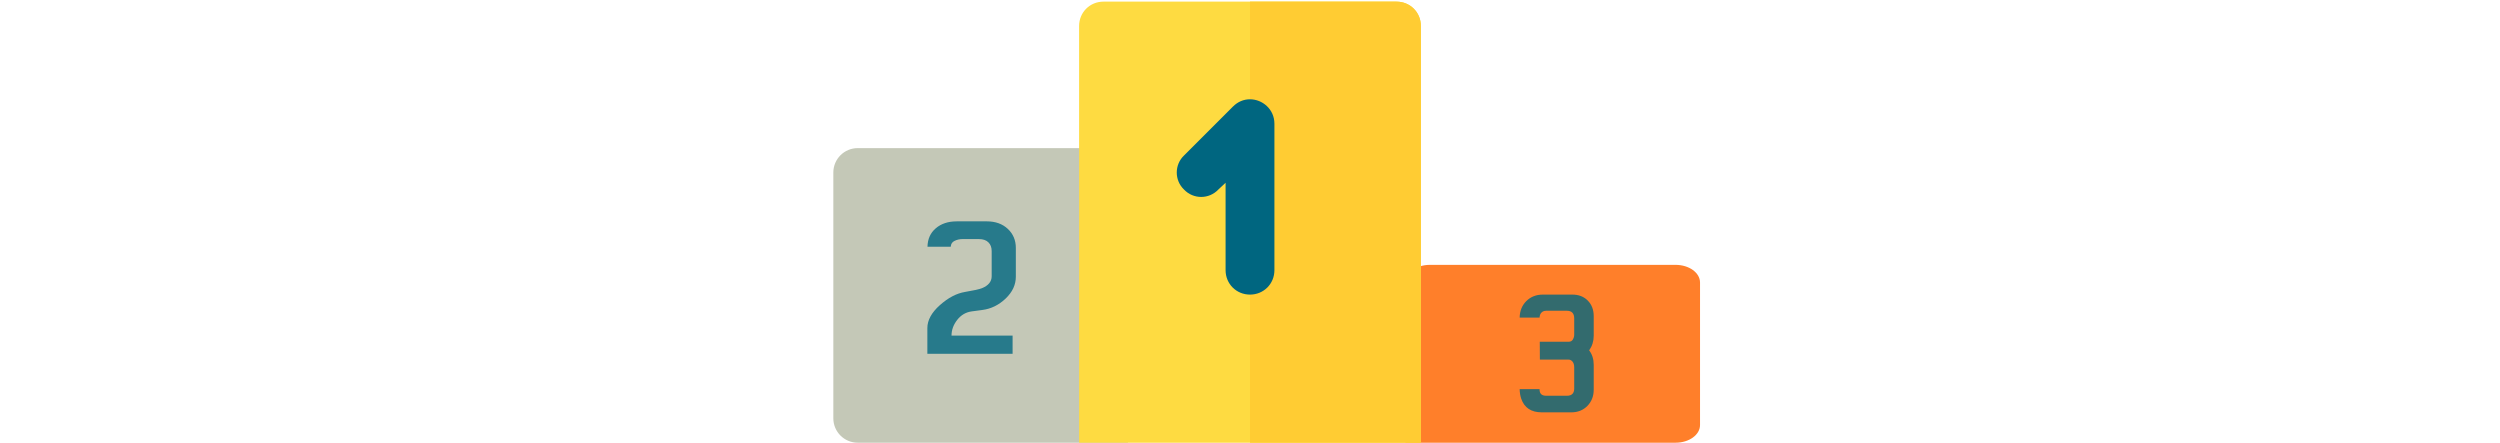
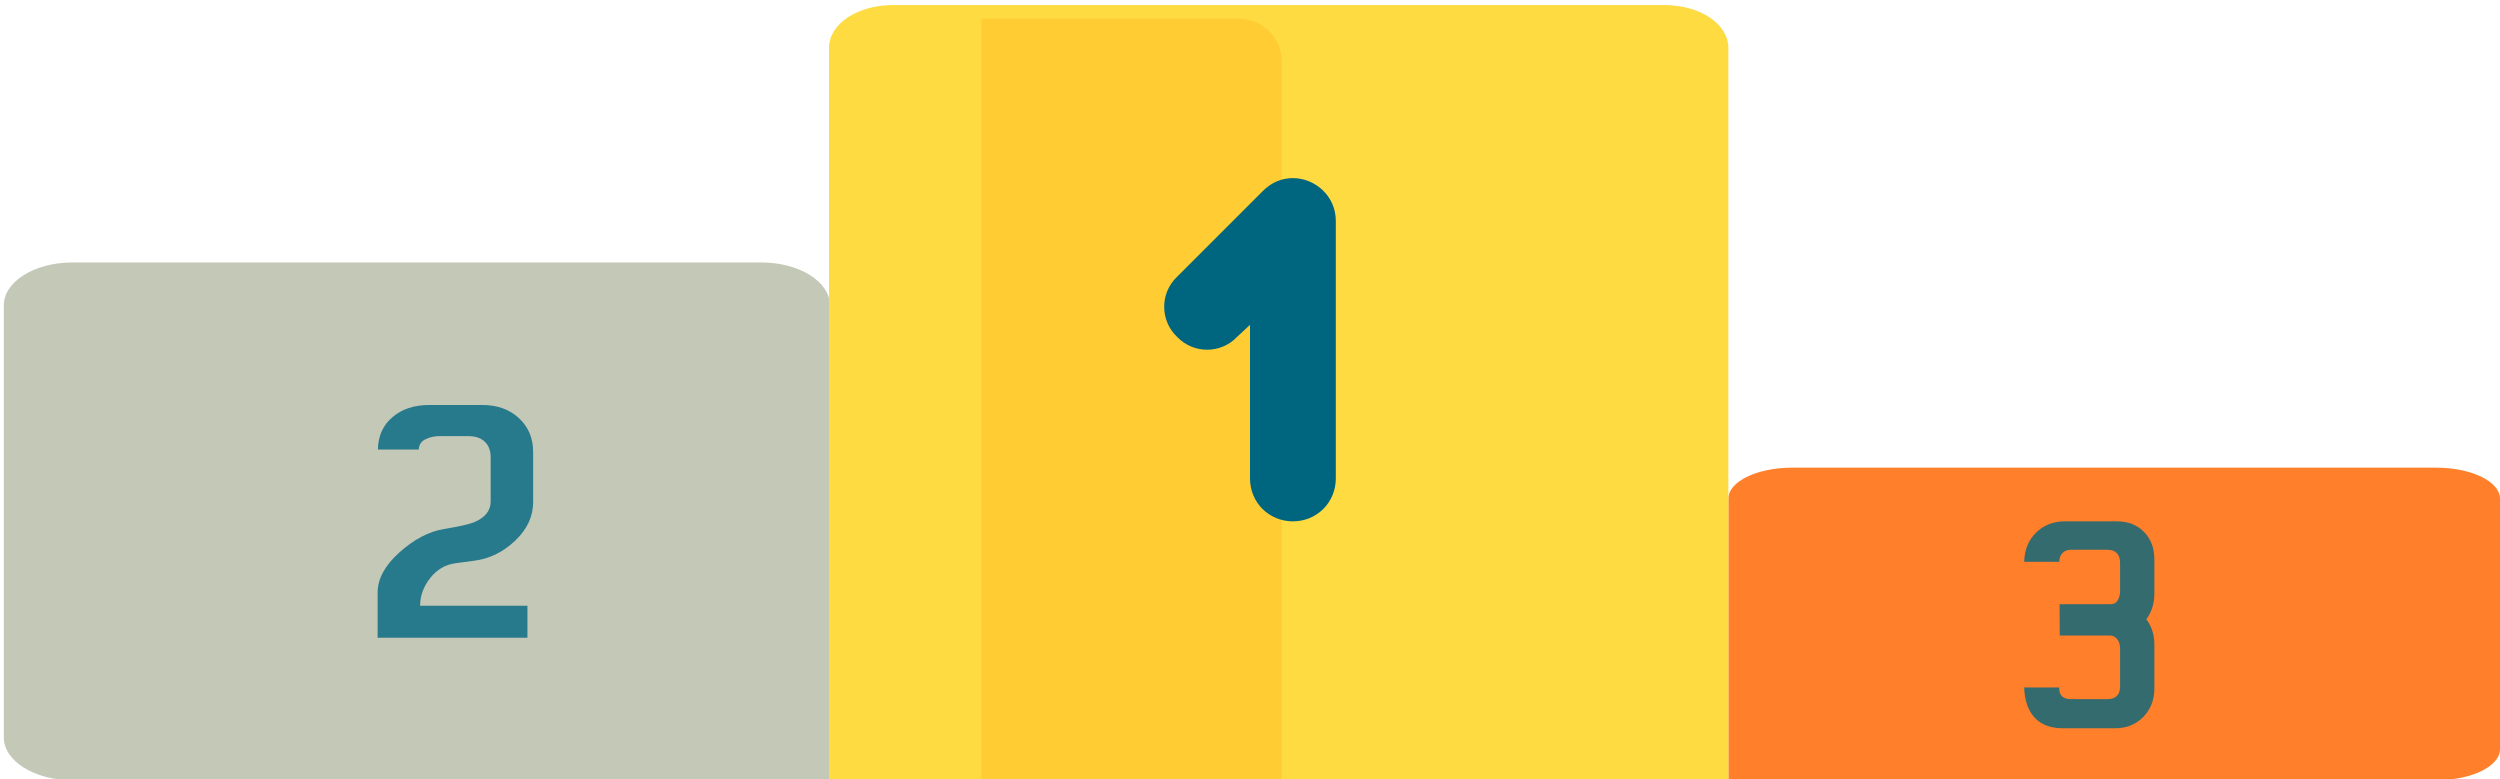
- <svg xmlns="http://www.w3.org/2000/svg" viewBox="-512 240 1536 272" version="1.1" id="svg12">
+ <svg xmlns="http://www.w3.org/2000/svg" viewBox="-512 240 874 272" version="1.1" id="svg12" width="874" height="272">
  <defs id="defs16" />
-   <path style="fill:#ff7f2a;stroke-width:0.851" d="m 517.499,402.73 h -151 c -8.291,0 -15,4.855 -15,10.855 V 512 h 166 c 8.291,0 15,-4.855 15,-10.855 v -87.561 c 0,-6 -6.709,-10.855 -15,-10.855 z" id="path2" />
-   <path style="fill:#c4c8b7" d="M166,331H15c-8.291,0-15,6.709-15,15v151c0,8.291,6.709,15,15,15h166V346 C181,337.709,174.291,331,166,331z" id="path4" />
-   <path style="fill:#FEDB41;" d="M361,256v256H151V256c0-8.401,6.599-15,15-15h180C354.401,241,361,247.599,361,256z" id="path6" />
-   <path style="fill:#FFCC33;" d="M361,256v256H256V241h90C354.401,241,361,247.599,361,256z" id="path8" />
-   <path style="fill:#006680" d="M271,316v90c0,8.399-6.599,15-15,15c-8.401,0-15-6.601-15-15v-53.701l-4.501,4.2  c-5.7,6-15.298,6-20.999,0c-6-5.7-6-15.3,0-21l30-30c3-2.999,6.6-4.499,10.5-4.499C263.5,301,271,307,271,316z" id="path10" />
-   <g aria-label="3" transform="scale(1.000393,0.9996074)" id="text471-4" style="font-size:130.477px;font-family:'Noto Sans';-inkscape-font-specification:'Noto Sans';opacity:0.8;fill:#006680;fill-rule:evenodd;stroke-width:1.521;paint-order:fill markers stroke">
+   <path style="fill:#ff7f2a;stroke-width:1.039" d="M 339.644,403.493 H 114.59 c -12.357,0 -22.356,4.855 -22.356,10.855 v 98.416 h 247.41 c 12.357,0 22.356,-4.855 22.356,-10.855 v -87.561 c 0,-6 -9.999,-10.855 -22.356,-10.855 z" id="path2" />
+   <path style="fill:#c4c8b7;stroke-width:1.263" d="m -245.784,331.763 h -240.953 c -13.23,0 -23.936,6.709 -23.936,15 v 151 c 0,8.291 10.706,15 23.936,15 h 264.889 v -166 c 0,-8.291 -10.706,-15 -23.936,-15 z" id="path4" />
+   <path style="fill:#fedb41;stroke-width:1.224" d="m 92.234,256.763 v 256 H -222.186 v -256 c 0,-8.401 9.88,-15 22.459,-15 H 69.775 c 12.578,0 22.459,6.599 22.459,15 z" id="path6" />
+   <path style="fill:#ffcc33" d="m -63.902,261.581 v 256 h -105 v -271 h 90 c 8.401,0 15,6.599 15,15 z" id="path8" />
+   <path style="fill:#006680" d="m -45,317.263 v 90 c 0,8.399 -6.599,15 -15,15 -8.401,0 -15,-6.601 -15,-15 v -53.701 l -4.501,4.2 c -5.7,6 -15.298,6 -20.999,0 -6,-5.7 -6,-15.3 0,-21 l 30,-30 c 3,-2.999 6.6,-4.499 10.5,-4.499 7.5,0 15,6 15,15 z" id="path10" />
+   <g aria-label="3" transform="matrix(1.000393,0,0,0.9996074,-226.0097,1.263066)" id="text471-4" style="font-size:130.477px;font-family:'Noto Sans';-inkscape-font-specification:'Noto Sans';opacity:0.8;fill:#006680;fill-rule:evenodd;stroke-width:1.521;paint-order:fill markers stroke">
    <path d="m 464.192,455.441 q 2.803,3.631 2.803,8.919 v 15.29 q 0,5.925 -3.886,9.939 -3.886,3.95 -9.875,3.95 H 435.14 q -9.811,0 -12.678,-8.41 -0.892,-2.676 -0.956,-5.861 h 12.232 q -0.127,4.077 4.077,4.077 h 12.678 q 4.523,0 4.523,-4.46 v -13.124 q 0,-2.931 -1.911,-4.205 -0.637,-0.446 -1.656,-0.446 h -17.52 l -0.064,-10.958 h 17.711 q 1.848,0 2.612,-1.402 0.828,-1.402 0.828,-2.994 v -9.939 q 0,-4.715 -4.523,-4.715 H 437.816 q -1.911,0 -2.994,1.21 -1.019,1.147 -1.083,2.994 h -12.232 q 0.127,-6.18 4.077,-10.13 4.014,-4.014 10.194,-4.014 h 18.093 q 5.861,0 9.493,3.695 3.631,3.695 3.631,9.556 v 12.105 q 0,4.969 -2.803,8.919 z" style="font-family:Uroob;-inkscape-font-specification:Uroob" id="path2476" />
  </g>
-   <g aria-label="2" transform="matrix(1.253058,0,0,1.132202,-14.59002,-60.66775)" id="text471-4-9" style="font-size:130.477px;font-family:'Noto Sans';-inkscape-font-specification:'Noto Sans';opacity:0.8;fill:#006680;fill-rule:evenodd;stroke-width:1.521;paint-order:fill markers stroke">
+   <g aria-label="2" transform="matrix(1.253058,0,0,1.132202,-452.3372,-55.0871)" id="text471-4-9" style="font-size:130.477px;font-family:'Noto Sans';-inkscape-font-specification:'Noto Sans';opacity:0.8;fill:#006680;fill-rule:evenodd;stroke-width:1.521;paint-order:fill markers stroke">
    <path d="m 101.131,415.687 q 0,6.626 -5.033,11.914 -5.033,5.288 -11.468,6.18 l -5.16,0.765 q -4.269,0.637 -7.072,4.587 -2.803,3.95 -2.803,8.537 h 29.943 v 9.875 H 57.745 v -13.952 q 0,-6.371 6.116,-12.423 6.116,-6.052 12.423,-7.199 6.244,-1.147 8.282,-2.039 4.715,-2.166 4.715,-6.435 v -13.698 q 0,-2.994 -1.593,-4.715 -1.593,-1.784 -4.651,-1.784 h -8.091 q -2.039,0 -3.823,0.956 -1.784,0.892 -1.911,3.185 H 57.808 q 0.127,-6.307 4.077,-10.002 3.95,-3.759 10.321,-3.759 h 14.717 q 6.307,0 10.257,4.077 3.95,4.077 3.95,10.385 z" style="font-family:Uroob;-inkscape-font-specification:Uroob" id="path2473" />
  </g>
</svg>
